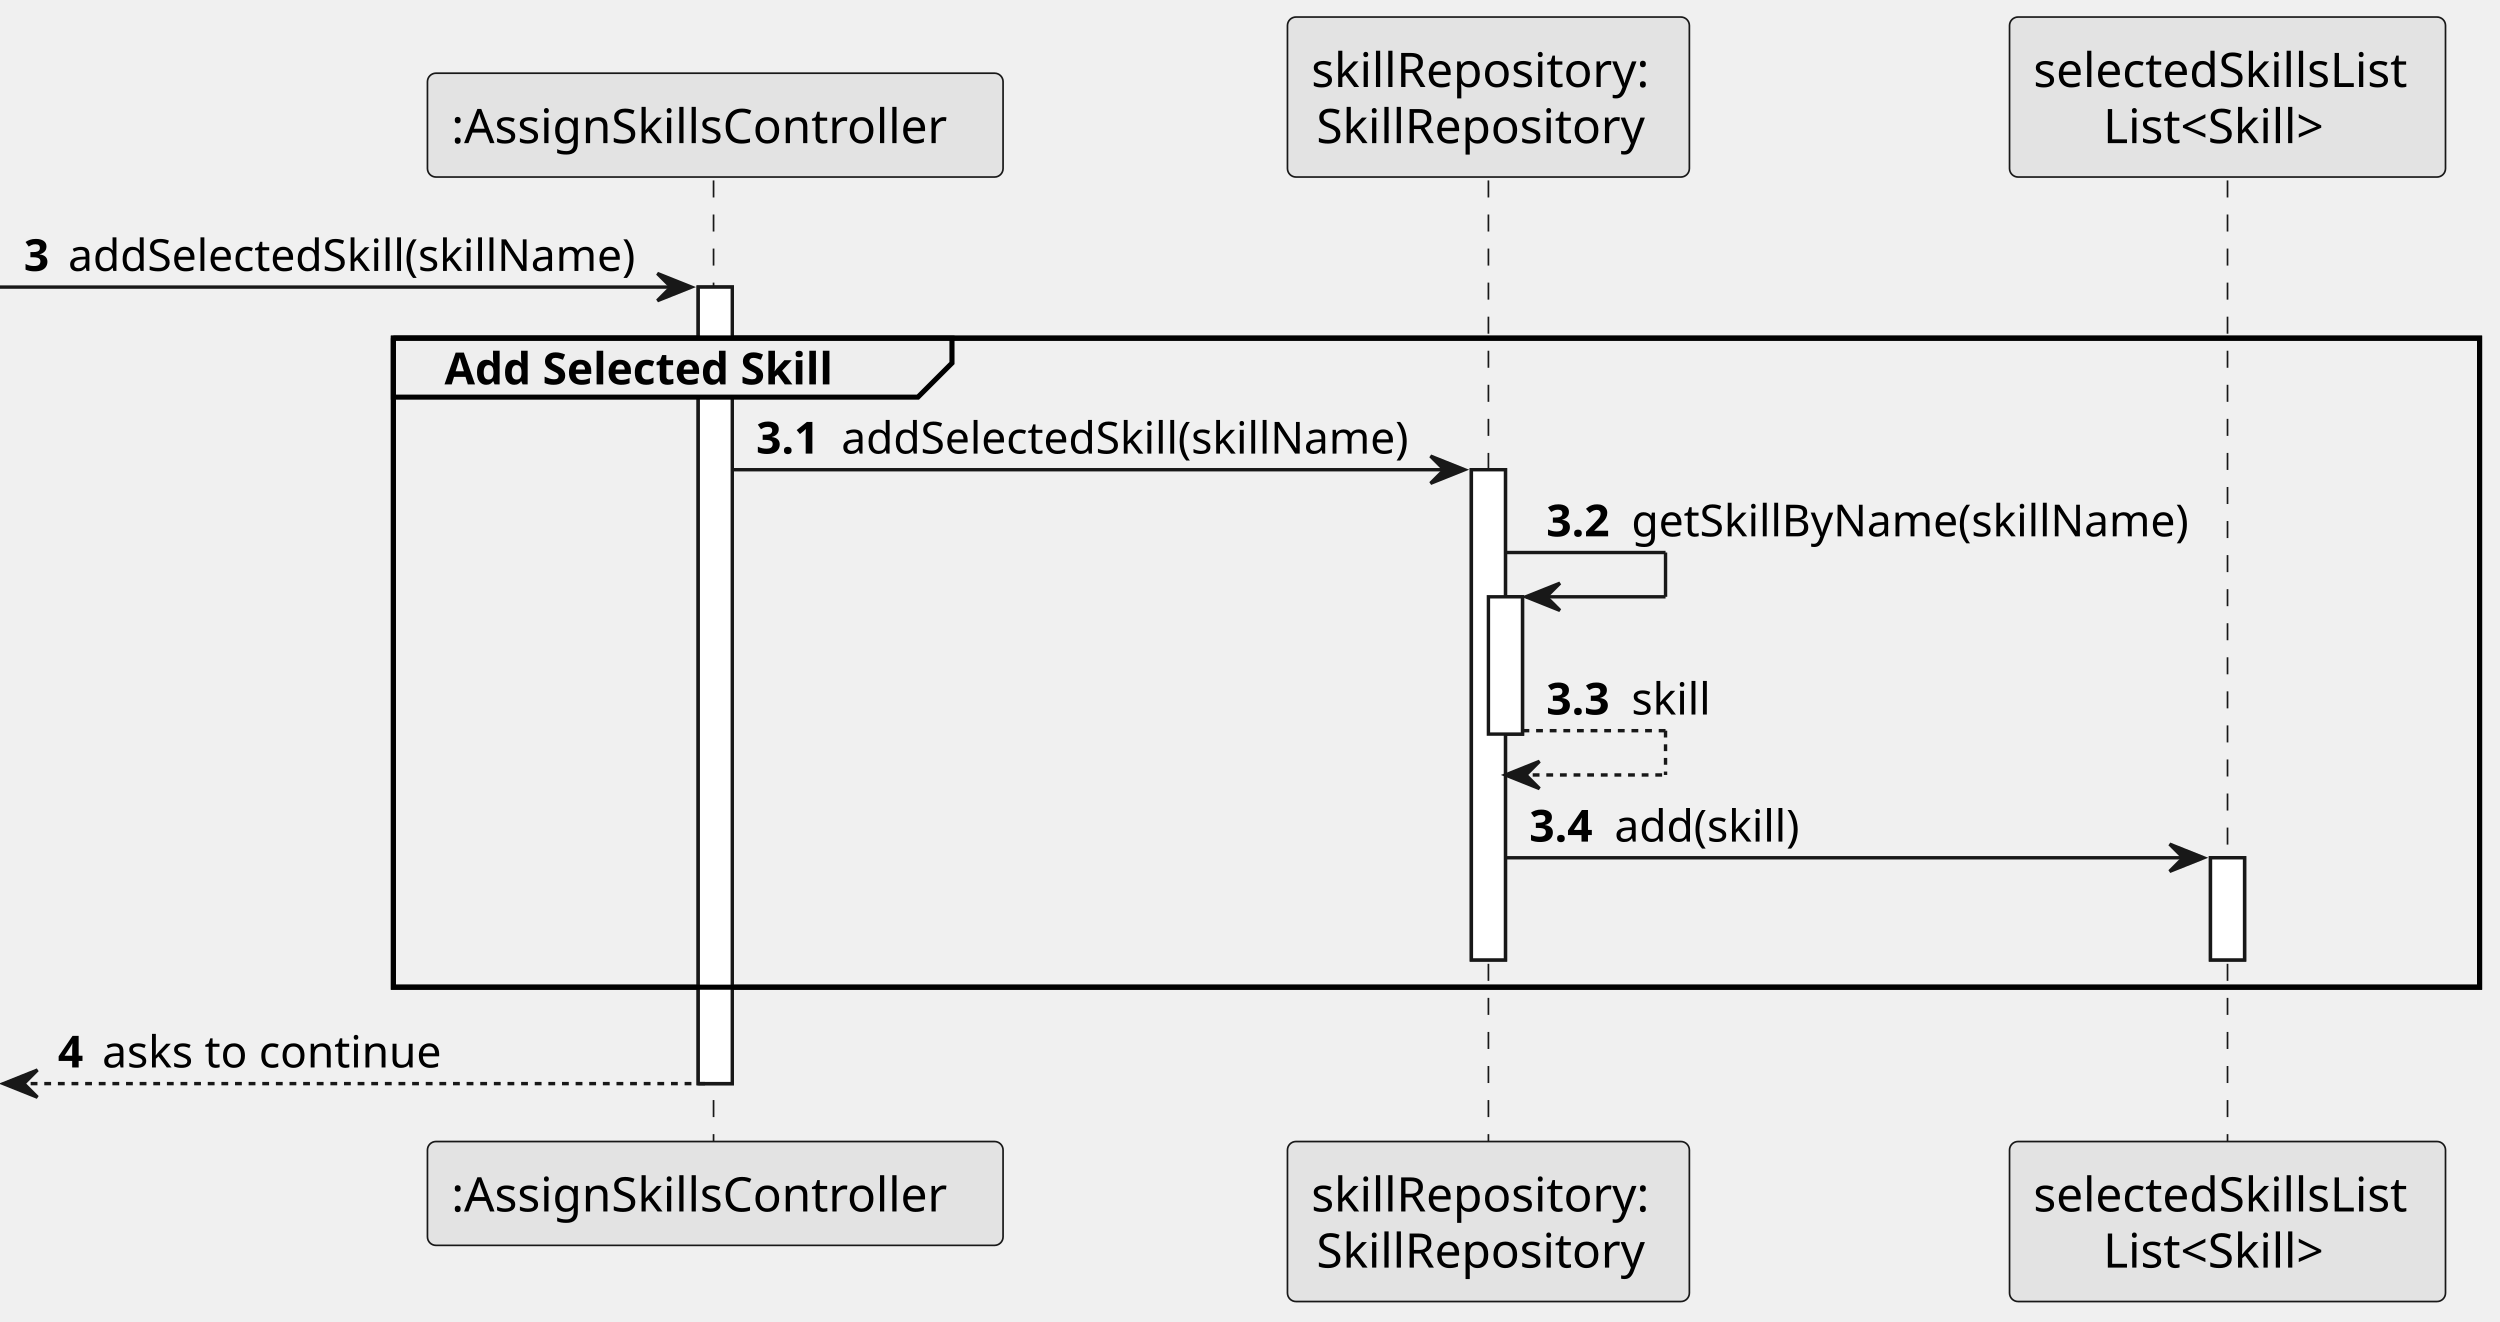
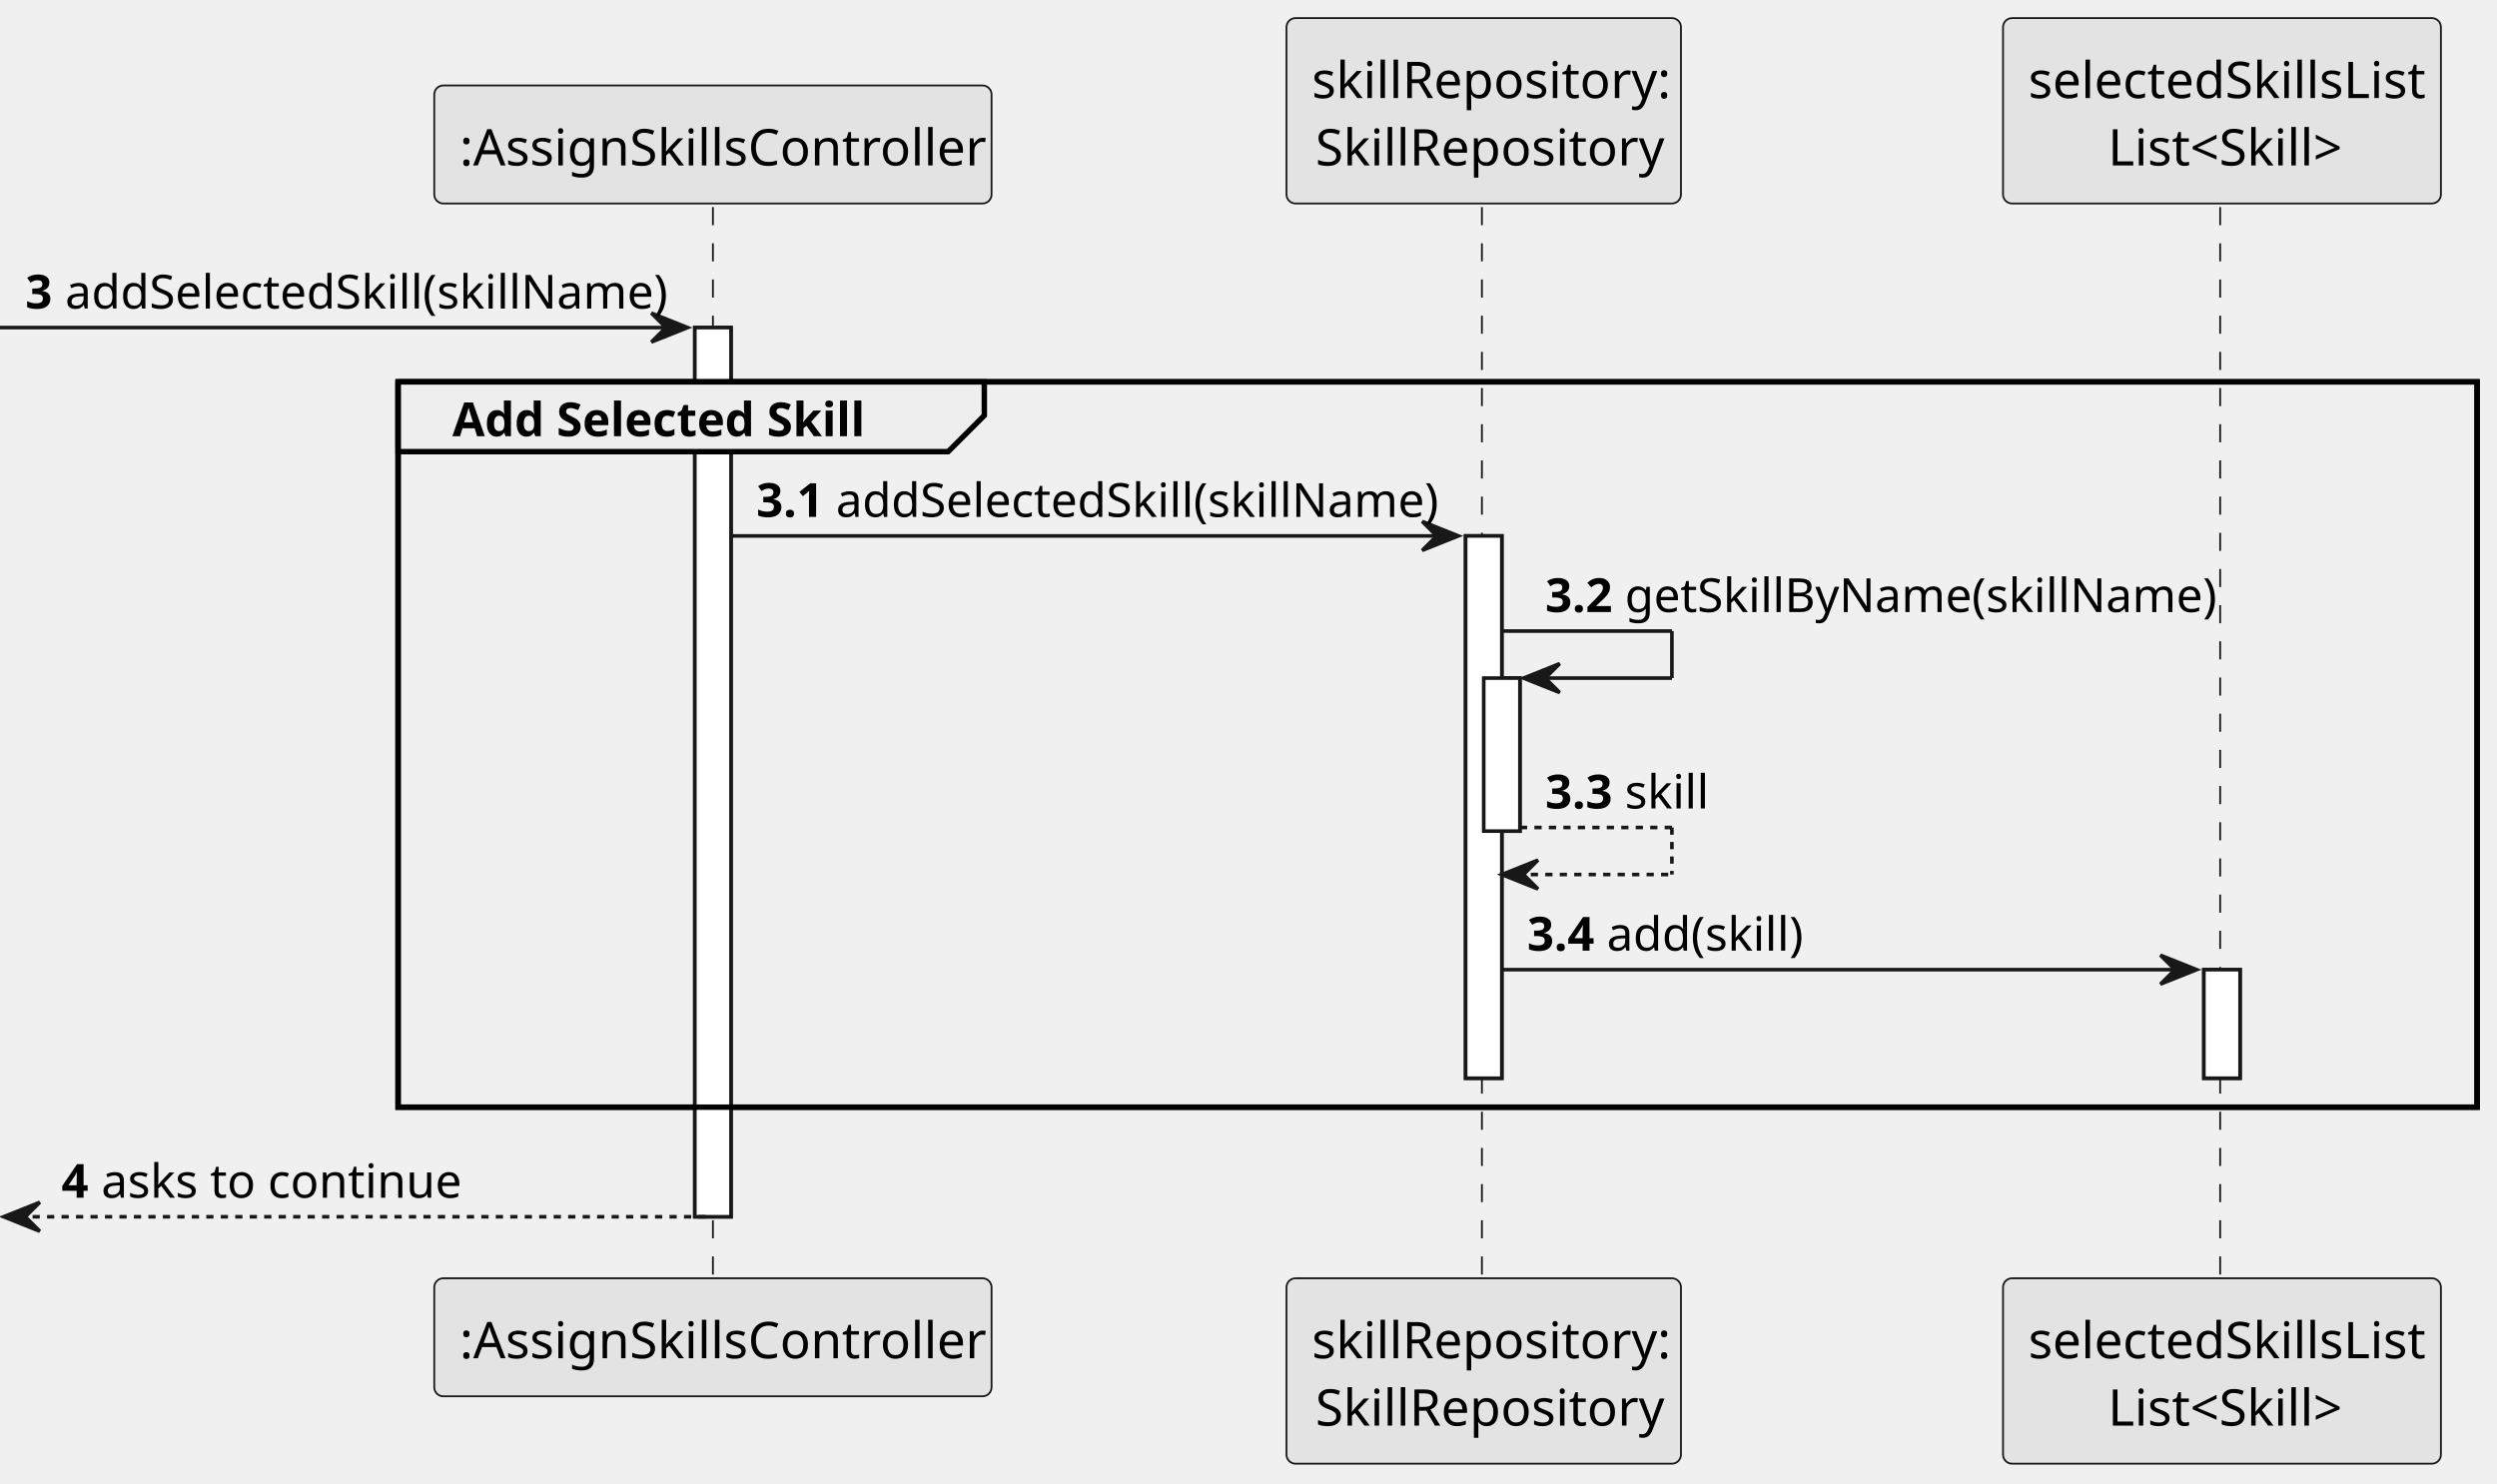
- <svg xmlns="http://www.w3.org/2000/svg" contentStyleType="text/css" height="388px" preserveAspectRatio="none" style="width:734px;height:388px;background:#FFFFFF;" version="1.1" viewBox="0 0 734 388" width="734px" zoomAndPan="magnify">
+ <svg xmlns="http://www.w3.org/2000/svg" contentStyleType="text/css" height="410px" preserveAspectRatio="none" style="width:690px;height:410px;background:#FFFFFF;" version="1.1" viewBox="0 0 690 410" width="690px" zoomAndPan="magnify">
  <defs />
  <g>
-     <rect fill="#FFFFFF" height="233.863" style="stroke:#181818;stroke-width:1.0;" width="10" x="205" y="84.287" />
-     <rect fill="#FFFFFF" height="143.932" style="stroke:#181818;stroke-width:1.0;" width="10" x="432" y="137.908" />
-     <rect fill="#FFFFFF" height="40.31" style="stroke:#181818;stroke-width:1.0;" width="10" x="437" y="175.219" />
-     <rect fill="#FFFFFF" height="30" style="stroke:#181818;stroke-width:1.0;" width="10" x="649" y="251.84" />
-     <rect fill="none" height="190.553" style="stroke:#000000;stroke-width:1.5;" width="612.5" x="115.5" y="99.287" />
-     <line style="stroke:#181818;stroke-width:0.5;stroke-dasharray:5.0,5.0;" x1="209.5" x2="209.5" y1="52.977" y2="336.15" />
-     <line style="stroke:#181818;stroke-width:0.5;stroke-dasharray:5.0,5.0;" x1="437" x2="437" y1="52.977" y2="336.15" />
-     <line style="stroke:#181818;stroke-width:0.5;stroke-dasharray:5.0,5.0;" x1="654" x2="654" y1="52.977" y2="336.15" />
-     <rect fill="#E3E3E3" height="30.488" rx="2.5" ry="2.5" style="stroke:#181818;stroke-width:0.5;" width="169" x="125.5" y="21.488" />
-     <text fill="#000000" font-family="sans-serif" font-size="14" lengthAdjust="spacing" textLength="155" x="132.5" y="42.023">:AssignSkillsController</text>
-     <rect fill="#E3E3E3" height="30.488" rx="2.5" ry="2.5" style="stroke:#181818;stroke-width:0.5;" width="169" x="125.5" y="335.15" />
-     <text fill="#000000" font-family="sans-serif" font-size="14" lengthAdjust="spacing" textLength="155" x="132.5" y="355.685">:AssignSkillsController</text>
-     <rect fill="#E3E3E3" height="46.977" rx="2.5" ry="2.5" style="stroke:#181818;stroke-width:0.5;" width="118" x="378" y="5" />
-     <text fill="#000000" font-family="sans-serif" font-size="14" lengthAdjust="spacing" textLength="104" x="385" y="25.535">skillRepository:</text>
-     <text fill="#000000" font-family="sans-serif" font-size="14" lengthAdjust="spacing" textLength="101" x="386.5" y="42.023">SkillRepository</text>
-     <rect fill="#E3E3E3" height="46.977" rx="2.5" ry="2.5" style="stroke:#181818;stroke-width:0.5;" width="118" x="378" y="335.15" />
-     <text fill="#000000" font-family="sans-serif" font-size="14" lengthAdjust="spacing" textLength="104" x="385" y="355.685">skillRepository:</text>
-     <text fill="#000000" font-family="sans-serif" font-size="14" lengthAdjust="spacing" textLength="101" x="386.5" y="372.174">SkillRepository</text>
-     <rect fill="#E3E3E3" height="46.977" rx="2.5" ry="2.5" style="stroke:#181818;stroke-width:0.5;" width="128" x="590" y="5" />
-     <text fill="#000000" font-family="sans-serif" font-size="14" lengthAdjust="spacing" textLength="114" x="597" y="25.535">selectedSkillsList</text>
-     <text fill="#000000" font-family="sans-serif" font-size="14" lengthAdjust="spacing" textLength="73" x="617.5" y="42.023">List&lt;Skill&gt;</text>
-     <rect fill="#E3E3E3" height="46.977" rx="2.5" ry="2.5" style="stroke:#181818;stroke-width:0.5;" width="128" x="590" y="335.15" />
-     <text fill="#000000" font-family="sans-serif" font-size="14" lengthAdjust="spacing" textLength="114" x="597" y="355.685">selectedSkillsList</text>
-     <text fill="#000000" font-family="sans-serif" font-size="14" lengthAdjust="spacing" textLength="73" x="617.5" y="372.174">List&lt;Skill&gt;</text>
-     <rect fill="#FFFFFF" height="233.863" style="stroke:#181818;stroke-width:1.0;" width="10" x="205" y="84.287" />
-     <rect fill="#FFFFFF" height="143.932" style="stroke:#181818;stroke-width:1.0;" width="10" x="432" y="137.908" />
-     <rect fill="#FFFFFF" height="40.31" style="stroke:#181818;stroke-width:1.0;" width="10" x="437" y="175.219" />
-     <rect fill="#FFFFFF" height="30" style="stroke:#181818;stroke-width:1.0;" width="10" x="649" y="251.84" />
-     <polygon fill="#181818" points="193,80.287,203,84.287,193,88.287,197,84.287" style="stroke:#181818;stroke-width:1.0;" />
-     <line style="stroke:#181818;stroke-width:1.0;" x1="0" x2="199" y1="84.287" y2="84.287" />
-     <text fill="#000000" font-family="sans-serif" font-size="13" font-weight="bold" lengthAdjust="spacing" textLength="9" x="7" y="79.545">3</text>
-     <text fill="#000000" font-family="sans-serif" font-size="13" lengthAdjust="spacing" textLength="173" x="20" y="79.545">addSelectedSkill(skillName)</text>
-     <path d="M115.5,99.287 L279.5,99.287 L279.5,106.598 L269.5,116.598 L115.5,116.598 L115.5,99.287 " fill="#EEEEEE" style="stroke:#000000;stroke-width:1.5;" />
-     <rect fill="none" height="190.553" style="stroke:#000000;stroke-width:1.5;" width="612.5" x="115.5" y="99.287" />
-     <text fill="#000000" font-family="sans-serif" font-size="13" font-weight="bold" lengthAdjust="spacing" textLength="119" x="130.5" y="112.856">Add Selected Skill</text>
-     <polygon fill="#181818" points="420,133.908,430,137.908,420,141.908,424,137.908" style="stroke:#181818;stroke-width:1.0;" />
-     <line style="stroke:#181818;stroke-width:1.0;" x1="215" x2="426" y1="137.908" y2="137.908" />
-     <text fill="#000000" font-family="sans-serif" font-size="13" font-weight="bold" lengthAdjust="spacing" textLength="21" x="222" y="133.166">3.1</text>
-     <text fill="#000000" font-family="sans-serif" font-size="13" lengthAdjust="spacing" textLength="173" x="247" y="133.166">addSelectedSkill(skillName)</text>
-     <line style="stroke:#181818;stroke-width:1.0;" x1="442" x2="489" y1="162.219" y2="162.219" />
-     <line style="stroke:#181818;stroke-width:1.0;" x1="489" x2="489" y1="162.219" y2="175.219" />
-     <line style="stroke:#181818;stroke-width:1.0;" x1="448" x2="489" y1="175.219" y2="175.219" />
-     <polygon fill="#181818" points="458,171.219,448,175.219,458,179.219,454,175.219" style="stroke:#181818;stroke-width:1.0;" />
-     <text fill="#000000" font-family="sans-serif" font-size="13" font-weight="bold" lengthAdjust="spacing" textLength="21" x="454" y="157.477">3.2</text>
-     <text fill="#000000" font-family="sans-serif" font-size="13" lengthAdjust="spacing" textLength="168" x="479" y="157.477">getSkillByName(skillName)</text>
-     <line style="stroke:#181818;stroke-width:1.0;stroke-dasharray:2.0,2.0;" x1="447" x2="489" y1="214.529" y2="214.529" />
-     <line style="stroke:#181818;stroke-width:1.0;stroke-dasharray:2.0,2.0;" x1="489" x2="489" y1="214.529" y2="227.529" />
-     <line style="stroke:#181818;stroke-width:1.0;stroke-dasharray:2.0,2.0;" x1="442" x2="489" y1="227.529" y2="227.529" />
-     <polygon fill="#181818" points="452,223.529,442,227.529,452,231.529,448,227.529" style="stroke:#181818;stroke-width:1.0;" />
-     <text fill="#000000" font-family="sans-serif" font-size="13" font-weight="bold" lengthAdjust="spacing" textLength="21" x="454" y="209.787">3.3</text>
-     <text fill="#000000" font-family="sans-serif" font-size="13" lengthAdjust="spacing" textLength="27" x="479" y="209.787">skill</text>
-     <polygon fill="#181818" points="637,247.84,647,251.84,637,255.84,641,251.84" style="stroke:#181818;stroke-width:1.0;" />
-     <line style="stroke:#181818;stroke-width:1.0;" x1="442" x2="643" y1="251.84" y2="251.84" />
-     <text fill="#000000" font-family="sans-serif" font-size="13" font-weight="bold" lengthAdjust="spacing" textLength="21" x="449" y="247.098">3.4</text>
-     <text fill="#000000" font-family="sans-serif" font-size="13" lengthAdjust="spacing" textLength="58" x="474" y="247.098">add(skill)</text>
-     <polygon fill="#181818" points="11,314.15,1,318.15,11,322.15,7,318.15" style="stroke:#181818;stroke-width:1.0;" />
-     <line style="stroke:#181818;stroke-width:1.0;stroke-dasharray:2.0,2.0;" x1="5" x2="209" y1="318.15" y2="318.15" />
-     <text fill="#000000" font-family="sans-serif" font-size="13" font-weight="bold" lengthAdjust="spacing" textLength="9" x="17" y="313.408">4</text>
-     <text fill="#000000" font-family="sans-serif" font-size="13" lengthAdjust="spacing" textLength="105" x="30" y="313.408">asks to continue</text>
+     <rect fill="#FFFFFF" height="245.746" style="stroke:#181818;stroke-width:1.0;" width="10" x="192" y="90.533" />
+     <rect fill="#FFFFFF" height="149.873" style="stroke:#181818;stroke-width:1.0;" width="10" x="405" y="148.115" />
+     <rect fill="#FFFFFF" height="42.291" style="stroke:#181818;stroke-width:1.0;" width="10" x="410" y="187.406" />
+     <rect fill="#FFFFFF" height="30" style="stroke:#181818;stroke-width:1.0;" width="10" x="609" y="267.988" />
+     <rect fill="none" height="200.455" style="stroke:#000000;stroke-width:1.5;" width="574.5" x="110" y="105.533" />
+     <line style="stroke:#181818;stroke-width:0.5;stroke-dasharray:5.0,5.0;" x1="197" x2="197" y1="57.242" y2="354.279" />
+     <line style="stroke:#181818;stroke-width:0.5;stroke-dasharray:5.0,5.0;" x1="409.5" x2="409.5" y1="57.242" y2="354.279" />
+     <line style="stroke:#181818;stroke-width:0.5;stroke-dasharray:5.0,5.0;" x1="613.5" x2="613.5" y1="57.242" y2="354.279" />
+     <rect fill="#E3E3E3" height="32.621" rx="2.5" ry="2.5" style="stroke:#181818;stroke-width:0.5;" width="154" x="120" y="23.621" />
+     <text fill="#000000" font-family="sans-serif" font-size="14" lengthAdjust="spacing" textLength="140" x="127" y="45.728">:AssignSkillsController</text>
+     <rect fill="#E3E3E3" height="32.621" rx="2.5" ry="2.5" style="stroke:#181818;stroke-width:0.5;" width="154" x="120" y="353.279" />
+     <text fill="#000000" font-family="sans-serif" font-size="14" lengthAdjust="spacing" textLength="140" x="127" y="375.387">:AssignSkillsController</text>
+     <rect fill="#E3E3E3" height="51.242" rx="2.5" ry="2.5" style="stroke:#181818;stroke-width:0.5;" width="109" x="355.5" y="5" />
+     <text fill="#000000" font-family="sans-serif" font-size="14" lengthAdjust="spacing" textLength="95" x="362.5" y="27.107">skillRepository:</text>
+     <text fill="#000000" font-family="sans-serif" font-size="14" lengthAdjust="spacing" textLength="93" x="363.5" y="45.728">SkillRepository</text>
+     <rect fill="#E3E3E3" height="51.242" rx="2.5" ry="2.5" style="stroke:#181818;stroke-width:0.5;" width="109" x="355.5" y="353.279" />
+     <text fill="#000000" font-family="sans-serif" font-size="14" lengthAdjust="spacing" textLength="95" x="362.5" y="375.387">skillRepository:</text>
+     <text fill="#000000" font-family="sans-serif" font-size="14" lengthAdjust="spacing" textLength="93" x="363.5" y="394.008">SkillRepository</text>
+     <rect fill="#E3E3E3" height="51.242" rx="2.5" ry="2.5" style="stroke:#181818;stroke-width:0.5;" width="121" x="553.5" y="5" />
+     <text fill="#000000" font-family="sans-serif" font-size="14" lengthAdjust="spacing" textLength="107" x="560.5" y="27.107">selectedSkillsList</text>
+     <text fill="#000000" font-family="sans-serif" font-size="14" lengthAdjust="spacing" textLength="63" x="582.5" y="45.728">List&lt;Skill&gt;</text>
+     <rect fill="#E3E3E3" height="51.242" rx="2.5" ry="2.5" style="stroke:#181818;stroke-width:0.5;" width="121" x="553.5" y="353.279" />
+     <text fill="#000000" font-family="sans-serif" font-size="14" lengthAdjust="spacing" textLength="107" x="560.5" y="375.387">selectedSkillsList</text>
+     <text fill="#000000" font-family="sans-serif" font-size="14" lengthAdjust="spacing" textLength="63" x="582.5" y="394.008">List&lt;Skill&gt;</text>
+     <rect fill="#FFFFFF" height="245.746" style="stroke:#181818;stroke-width:1.0;" width="10" x="192" y="90.533" />
+     <rect fill="#FFFFFF" height="149.873" style="stroke:#181818;stroke-width:1.0;" width="10" x="405" y="148.115" />
+     <rect fill="#FFFFFF" height="42.291" style="stroke:#181818;stroke-width:1.0;" width="10" x="410" y="187.406" />
+     <rect fill="#FFFFFF" height="30" style="stroke:#181818;stroke-width:1.0;" width="10" x="609" y="267.988" />
+     <polygon fill="#181818" points="180,86.533,190,90.533,180,94.533,184,90.533" style="stroke:#181818;stroke-width:1.0;" />
+     <line style="stroke:#181818;stroke-width:1.0;" x1="0" x2="186" y1="90.533" y2="90.533" />
+     <text fill="#000000" font-family="sans-serif" font-size="13" font-weight="bold" lengthAdjust="spacing" textLength="7" x="7" y="85.27">3</text>
+     <text fill="#000000" font-family="sans-serif" font-size="13" lengthAdjust="spacing" textLength="162" x="18" y="85.27">addSelectedSkill(skillName)</text>
+     <path d="M110,105.533 L272,105.533 L272,114.824 L262,124.824 L110,124.824 L110,105.533 " fill="#EEEEEE" style="stroke:#000000;stroke-width:1.5;" />
+     <rect fill="none" height="200.455" style="stroke:#000000;stroke-width:1.5;" width="574.5" x="110" y="105.533" />
+     <text fill="#000000" font-family="sans-serif" font-size="13" font-weight="bold" lengthAdjust="spacing" textLength="117" x="125" y="120.561">Add Selected Skill</text>
+     <polygon fill="#181818" points="393,144.115,403,148.115,393,152.115,397,148.115" style="stroke:#181818;stroke-width:1.0;" />
+     <line style="stroke:#181818;stroke-width:1.0;" x1="202" x2="399" y1="148.115" y2="148.115" />
+     <text fill="#000000" font-family="sans-serif" font-size="13" font-weight="bold" lengthAdjust="spacing" textLength="18" x="209" y="142.852">3.1</text>
+     <text fill="#000000" font-family="sans-serif" font-size="13" lengthAdjust="spacing" textLength="162" x="231" y="142.852">addSelectedSkill(skillName)</text>
+     <line style="stroke:#181818;stroke-width:1.0;" x1="415" x2="462" y1="174.406" y2="174.406" />
+     <line style="stroke:#181818;stroke-width:1.0;" x1="462" x2="462" y1="174.406" y2="187.406" />
+     <line style="stroke:#181818;stroke-width:1.0;" x1="421" x2="462" y1="187.406" y2="187.406" />
+     <polygon fill="#181818" points="431,183.406,421,187.406,431,191.406,427,187.406" style="stroke:#181818;stroke-width:1.0;" />
+     <text fill="#000000" font-family="sans-serif" font-size="13" font-weight="bold" lengthAdjust="spacing" textLength="18" x="427" y="169.144">3.2</text>
+     <text fill="#000000" font-family="sans-serif" font-size="13" lengthAdjust="spacing" textLength="158" x="449" y="169.144">getSkillByName(skillName)</text>
+     <line style="stroke:#181818;stroke-width:1.0;stroke-dasharray:2.0,2.0;" x1="420" x2="462" y1="228.697" y2="228.697" />
+     <line style="stroke:#181818;stroke-width:1.0;stroke-dasharray:2.0,2.0;" x1="462" x2="462" y1="228.697" y2="241.697" />
+     <line style="stroke:#181818;stroke-width:1.0;stroke-dasharray:2.0,2.0;" x1="415" x2="462" y1="241.697" y2="241.697" />
+     <polygon fill="#181818" points="425,237.697,415,241.697,425,245.697,421,241.697" style="stroke:#181818;stroke-width:1.0;" />
+     <text fill="#000000" font-family="sans-serif" font-size="13" font-weight="bold" lengthAdjust="spacing" textLength="18" x="427" y="223.435">3.3</text>
+     <text fill="#000000" font-family="sans-serif" font-size="13" lengthAdjust="spacing" textLength="23" x="449" y="223.435">skill</text>
+     <polygon fill="#181818" points="597,263.988,607,267.988,597,271.988,601,267.988" style="stroke:#181818;stroke-width:1.0;" />
+     <line style="stroke:#181818;stroke-width:1.0;" x1="415" x2="603" y1="267.988" y2="267.988" />
+     <text fill="#000000" font-family="sans-serif" font-size="13" font-weight="bold" lengthAdjust="spacing" textLength="18" x="422" y="262.726">3.4</text>
+     <text fill="#000000" font-family="sans-serif" font-size="13" lengthAdjust="spacing" textLength="52" x="444" y="262.726">add(skill)</text>
+     <polygon fill="#181818" points="11,332.279,1,336.279,11,340.279,7,336.279" style="stroke:#181818;stroke-width:1.0;" />
+     <line style="stroke:#181818;stroke-width:1.0;stroke-dasharray:2.0,2.0;" x1="5" x2="196" y1="336.279" y2="336.279" />
+     <text fill="#000000" font-family="sans-serif" font-size="13" font-weight="bold" lengthAdjust="spacing" textLength="7" x="17" y="331.017">4</text>
+     <text fill="#000000" font-family="sans-serif" font-size="13" lengthAdjust="spacing" textLength="96" x="28" y="331.017">asks to continue</text>
  </g>
</svg>
